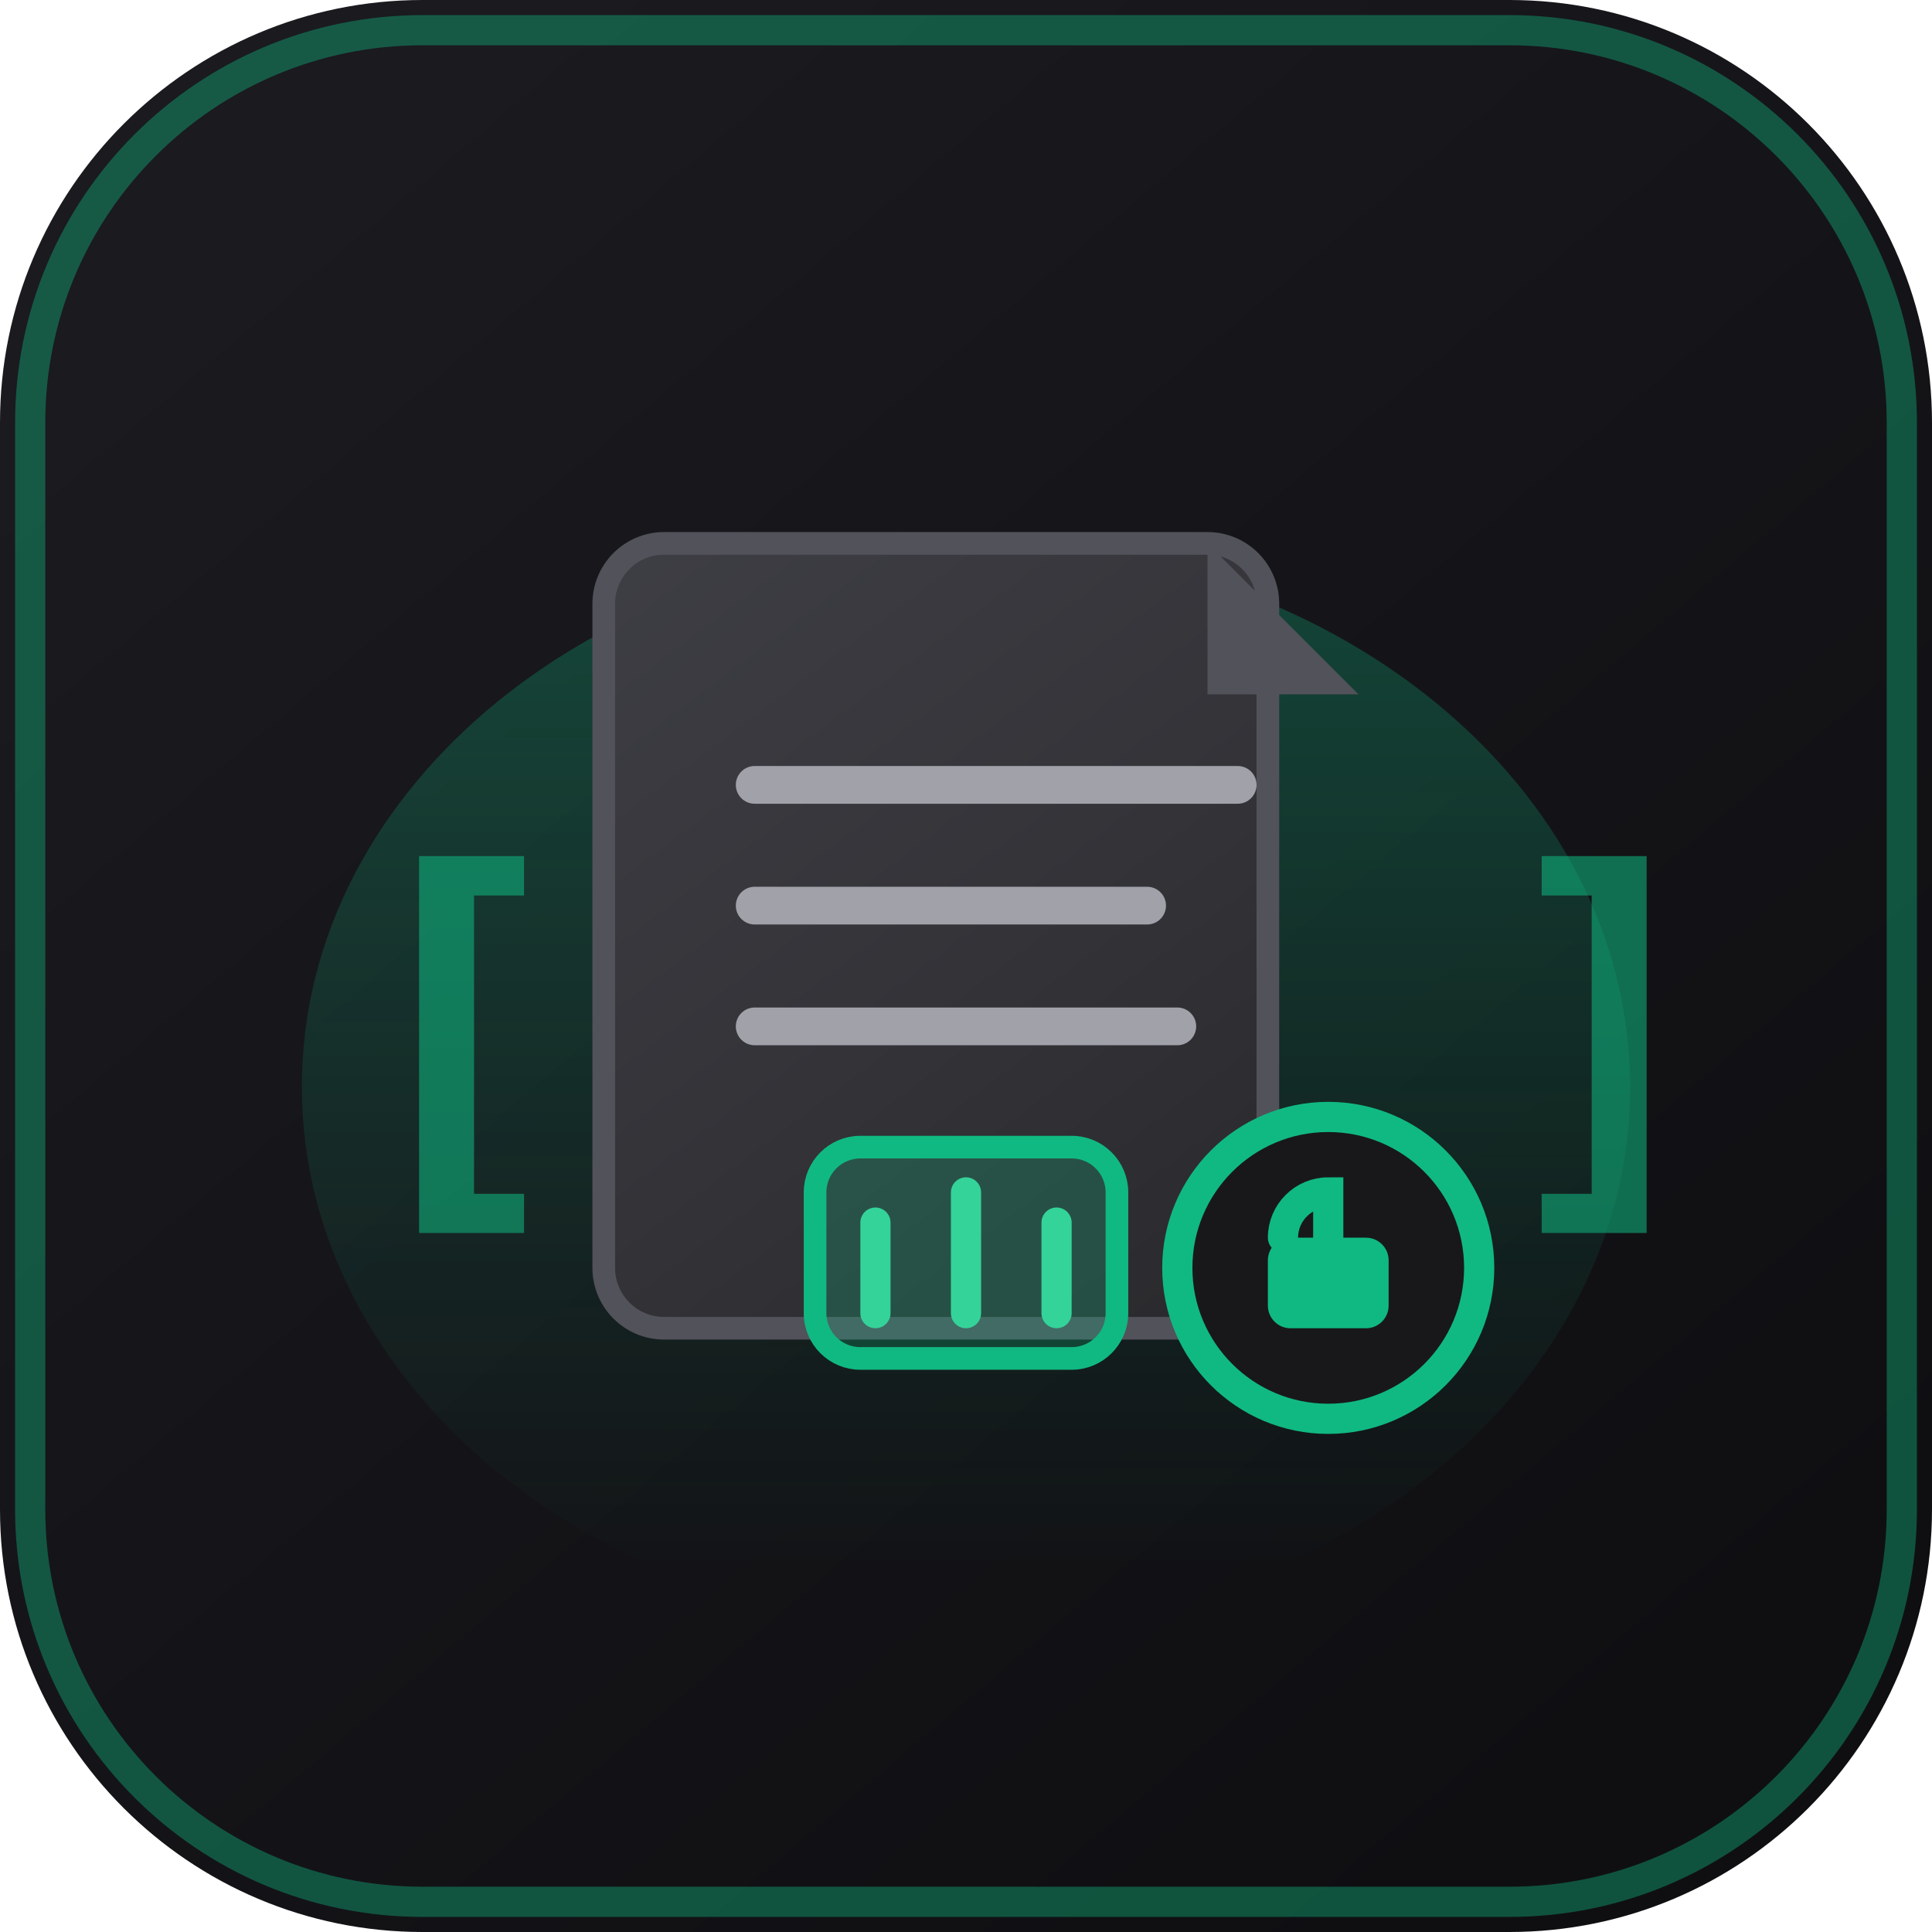
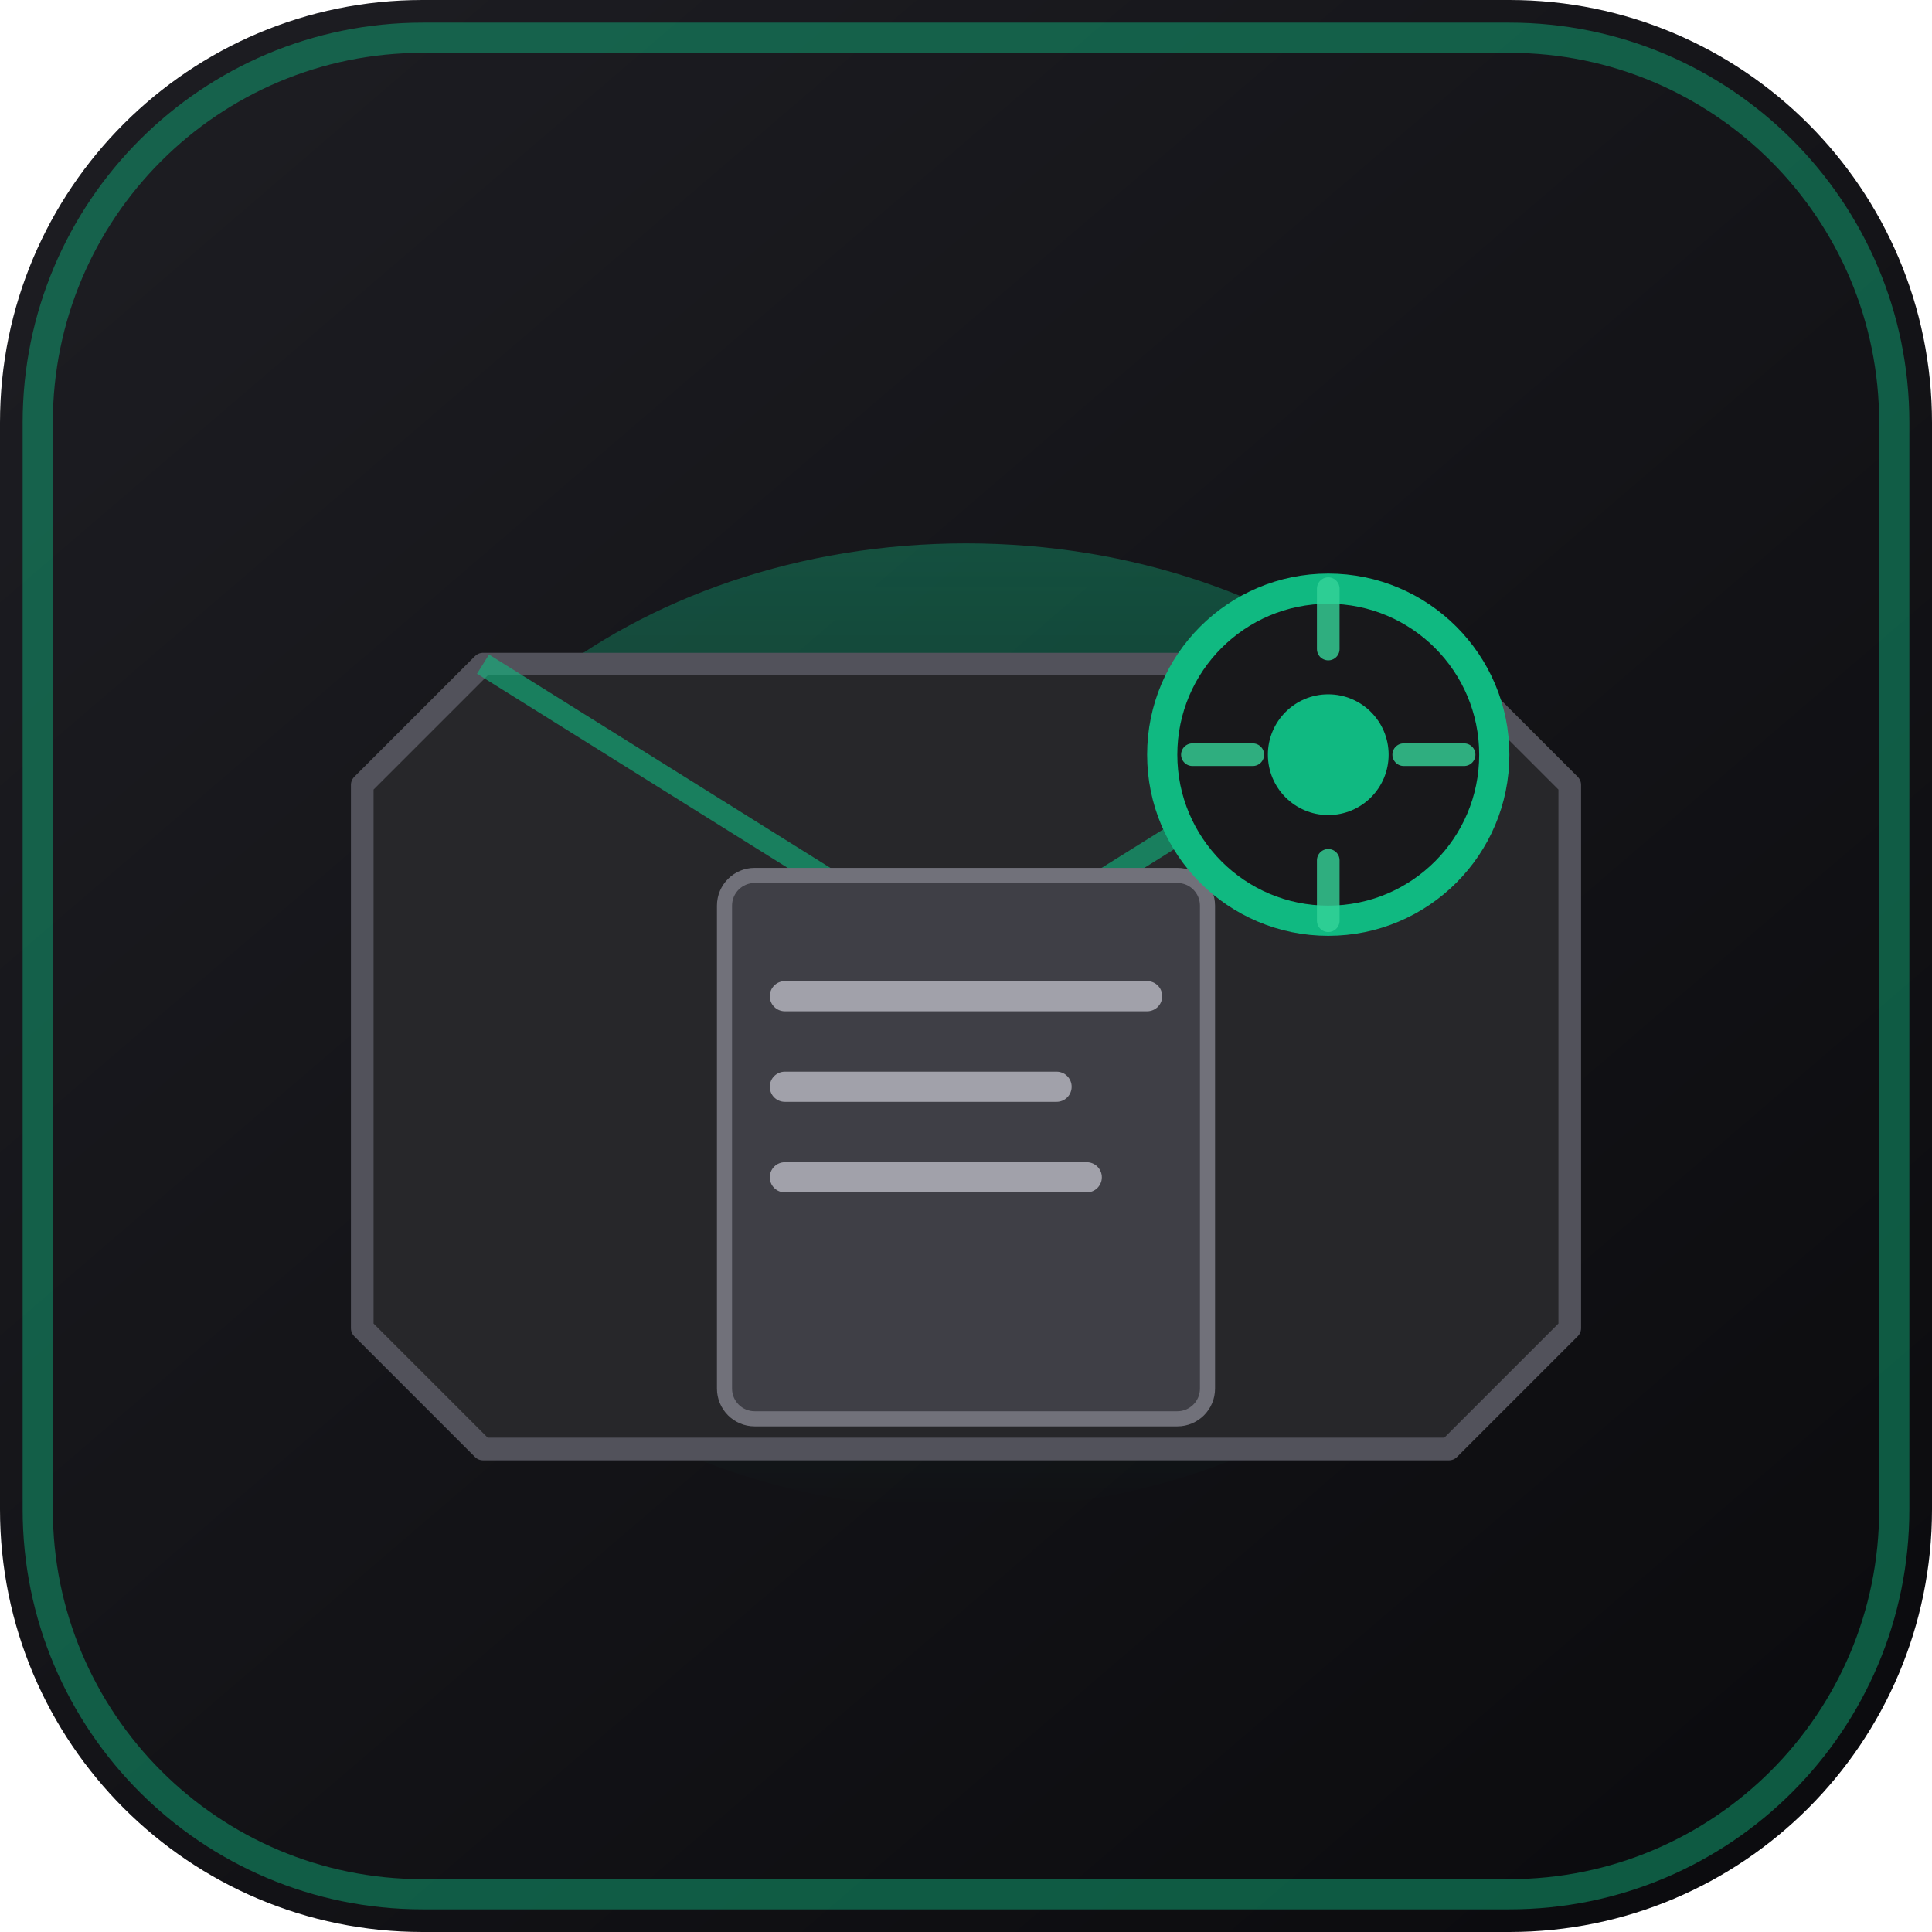
- <svg xmlns="http://www.w3.org/2000/svg" viewBox="0 0 128 128" fill="none" role="img" aria-label="CiteVault">
+ <svg xmlns="http://www.w3.org/2000/svg" viewBox="0 0 128 128" fill="none" role="img" aria-label="Local AI Box">
  <defs>
-     <linearGradient id="bg" x1="20" y1="12" x2="108" y2="116" gradientUnits="userSpaceOnUse">
-       <stop stop-color="#1a1a1f" />
-       <stop offset="1" stop-color="#0f0f12" />
+     <linearGradient id="bg" x1="16" y1="8" x2="112" y2="120" gradientUnits="userSpaceOnUse">
+       <stop stop-color="#1c1c21" />
+       <stop offset="1" stop-color="#0c0c0f" />
    </linearGradient>
-     <linearGradient id="glow" x1="64" y1="24" x2="64" y2="104" gradientUnits="userSpaceOnUse">
-       <stop stop-color="#10b981" stop-opacity="0.35" />
+     <linearGradient id="glow" x1="64" y1="28" x2="64" y2="100" gradientUnits="userSpaceOnUse">
+       <stop stop-color="#10b981" stop-opacity="0.4" />
      <stop offset="1" stop-color="#10b981" stop-opacity="0" />
-     </linearGradient>
-     <linearGradient id="doc" x1="40" y1="32" x2="88" y2="96" gradientUnits="userSpaceOnUse">
-       <stop stop-color="#3f3f46" />
-       <stop offset="1" stop-color="#27272a" />
    </linearGradient>
  </defs>
  <rect width="128" height="128" rx="28" fill="url(#bg)" />
-   <rect x="2" y="2" width="124" height="124" rx="26" stroke="#10b981" stroke-opacity="0.4" stroke-width="2" />
-   <ellipse cx="64" cy="72" rx="44" ry="36" fill="url(#glow)" />
-   <text x="22" y="78" fill="#10b981" fill-opacity="0.55" font-family="ui-monospace, monospace" font-size="28" font-weight="700">[</text>
-   <text x="98" y="78" fill="#10b981" fill-opacity="0.55" font-family="ui-monospace, monospace" font-size="28" font-weight="700">]</text>
-   <path d="M44 36h36a4 4 0 0 1 4 4v44a4 4 0 0 1-4 4H44a4 4 0 0 1-4-4V40a4 4 0 0 1 4-4Z" fill="url(#doc)" stroke="#52525b" stroke-width="1.5" />
-   <path d="M80 36v10h10l-10-10Z" fill="#52525b" />
-   <path d="M50 52h32M50 60h26M50 68h28" stroke="#a1a1aa" stroke-width="2.5" stroke-linecap="round" />
-   <rect x="54" y="76" width="20" height="14" rx="3" fill="#10b981" fill-opacity="0.25" stroke="#10b981" stroke-width="1.5" />
-   <path d="M58 81v6M64 79v8M70 81v6" stroke="#34d399" stroke-width="2" stroke-linecap="round" />
-   <circle cx="88" cy="84" r="10" fill="#18181b" stroke="#10b981" stroke-width="2" />
-   <rect x="84" y="82" width="8" height="6" rx="1.5" fill="#10b981" />
-   <path d="M88 82v-3a3 3 0 0 0-3 3" stroke="#10b981" stroke-width="2" stroke-linecap="round" fill="none" />
+   <rect x="2.5" y="2.5" width="123" height="123" rx="25.5" stroke="#10b981" stroke-opacity="0.45" stroke-width="2" />
+   <ellipse cx="64" cy="68" rx="40" ry="32" fill="url(#glow)" />
+   <path d="M32 44h64l8 8v36l-8 8H32l-8-8V52l8-8Z" fill="#27272a" stroke="#52525b" stroke-width="1.5" stroke-linejoin="round" />
+   <path d="M32 44l32 20 32-20" stroke="#10b981" stroke-opacity="0.6" stroke-width="1.5" fill="none" />
+   <rect x="48" y="58" width="32" height="36" rx="2" fill="#3f3f46" stroke="#71717a" stroke-width="1" />
+   <path d="M52 66h24M52 72h18M52 78h20" stroke="#a1a1aa" stroke-width="2" stroke-linecap="round" />
+   <circle cx="88" cy="50" r="11" fill="#18181b" stroke="#10b981" stroke-width="2" />
+   <circle cx="88" cy="50" r="4" fill="#10b981" />
+   <path d="M88 39v4M88 57v4M97 50h-4M83 50h-4" stroke="#34d399" stroke-width="1.5" stroke-linecap="round" opacity="0.8" />
</svg>
